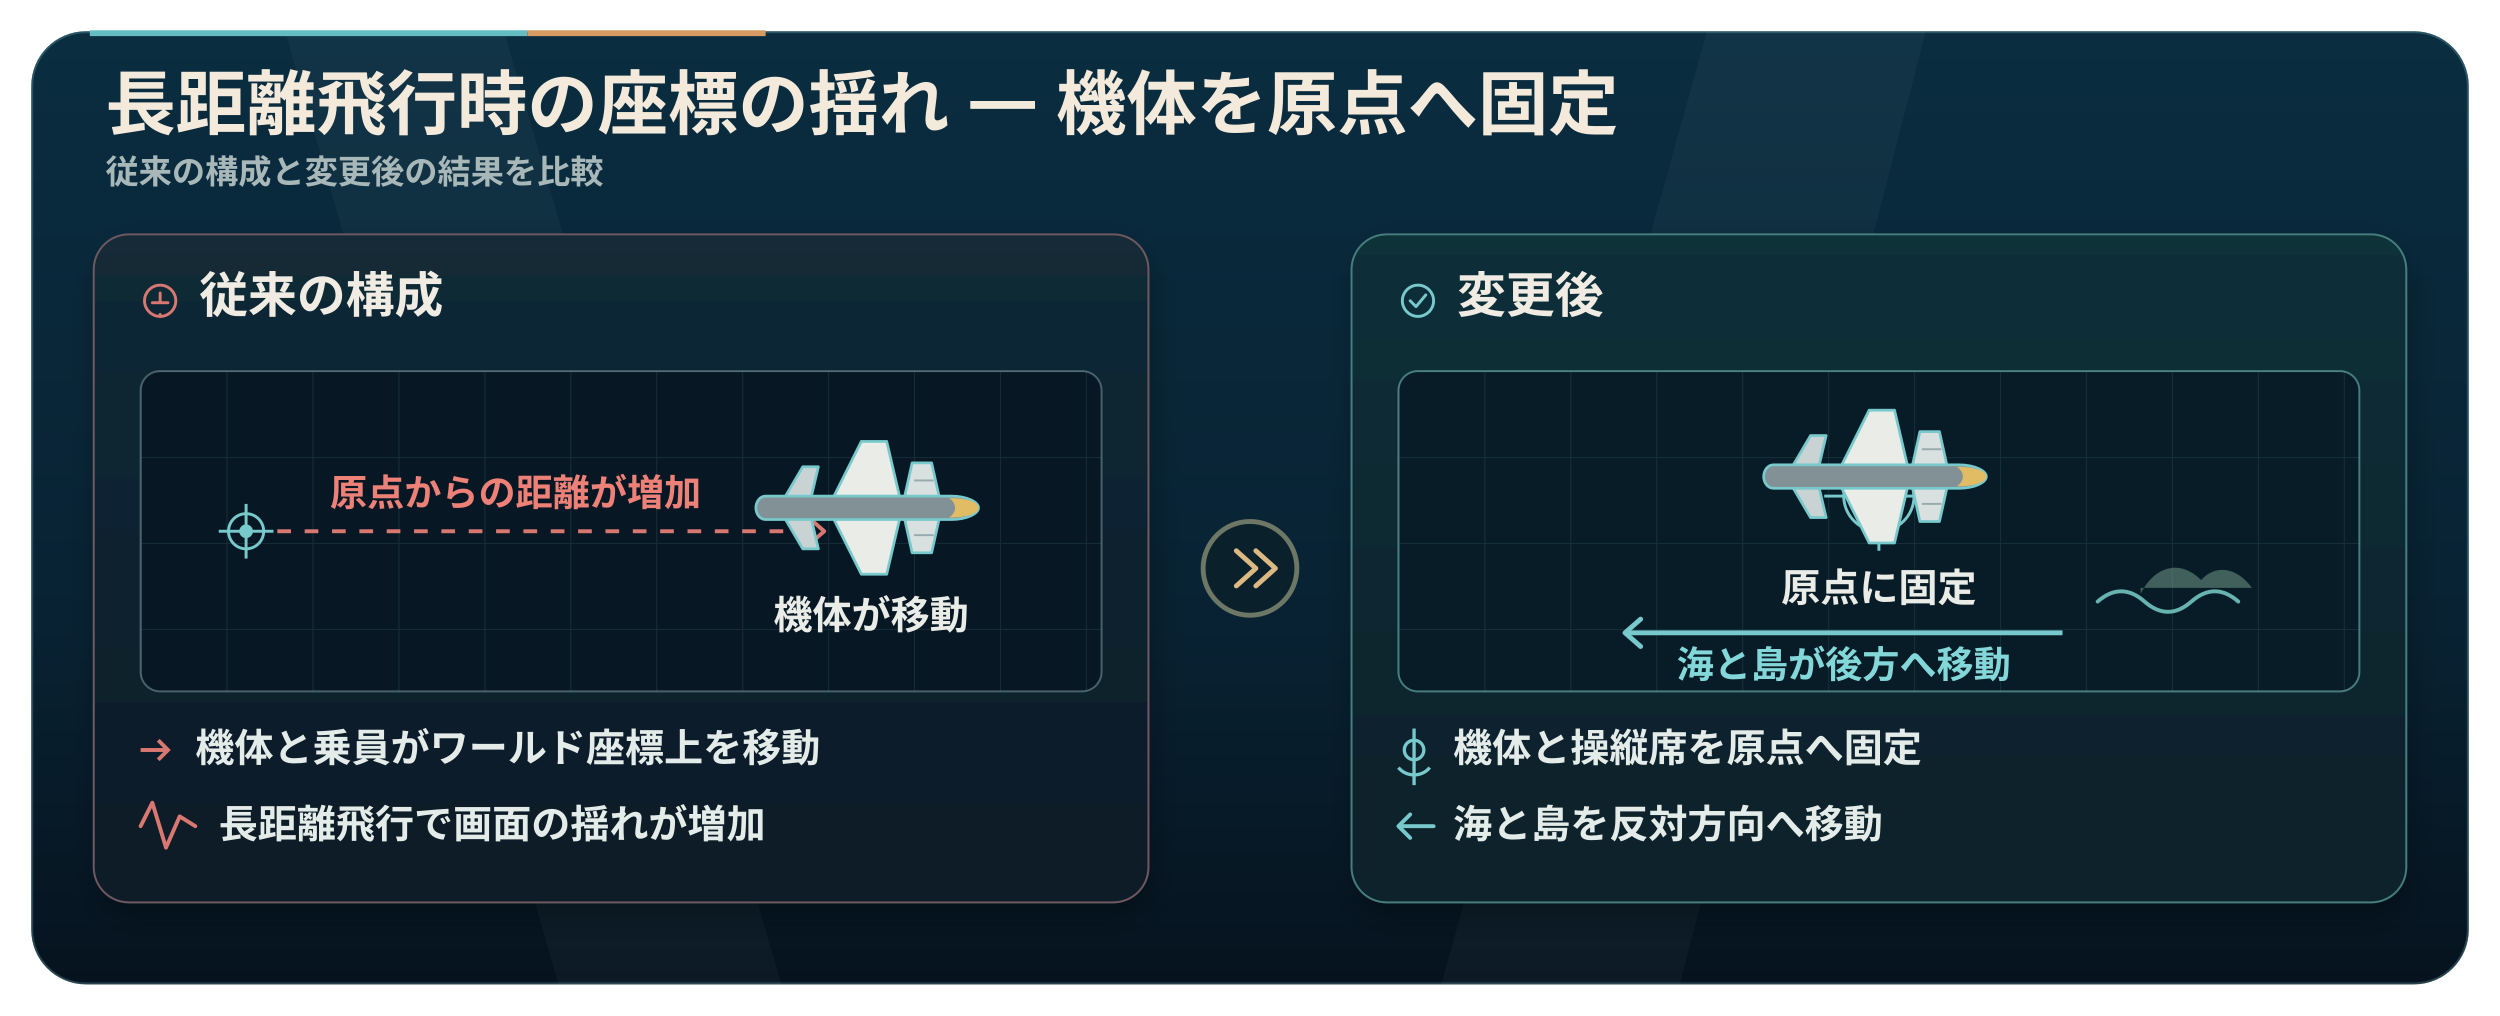
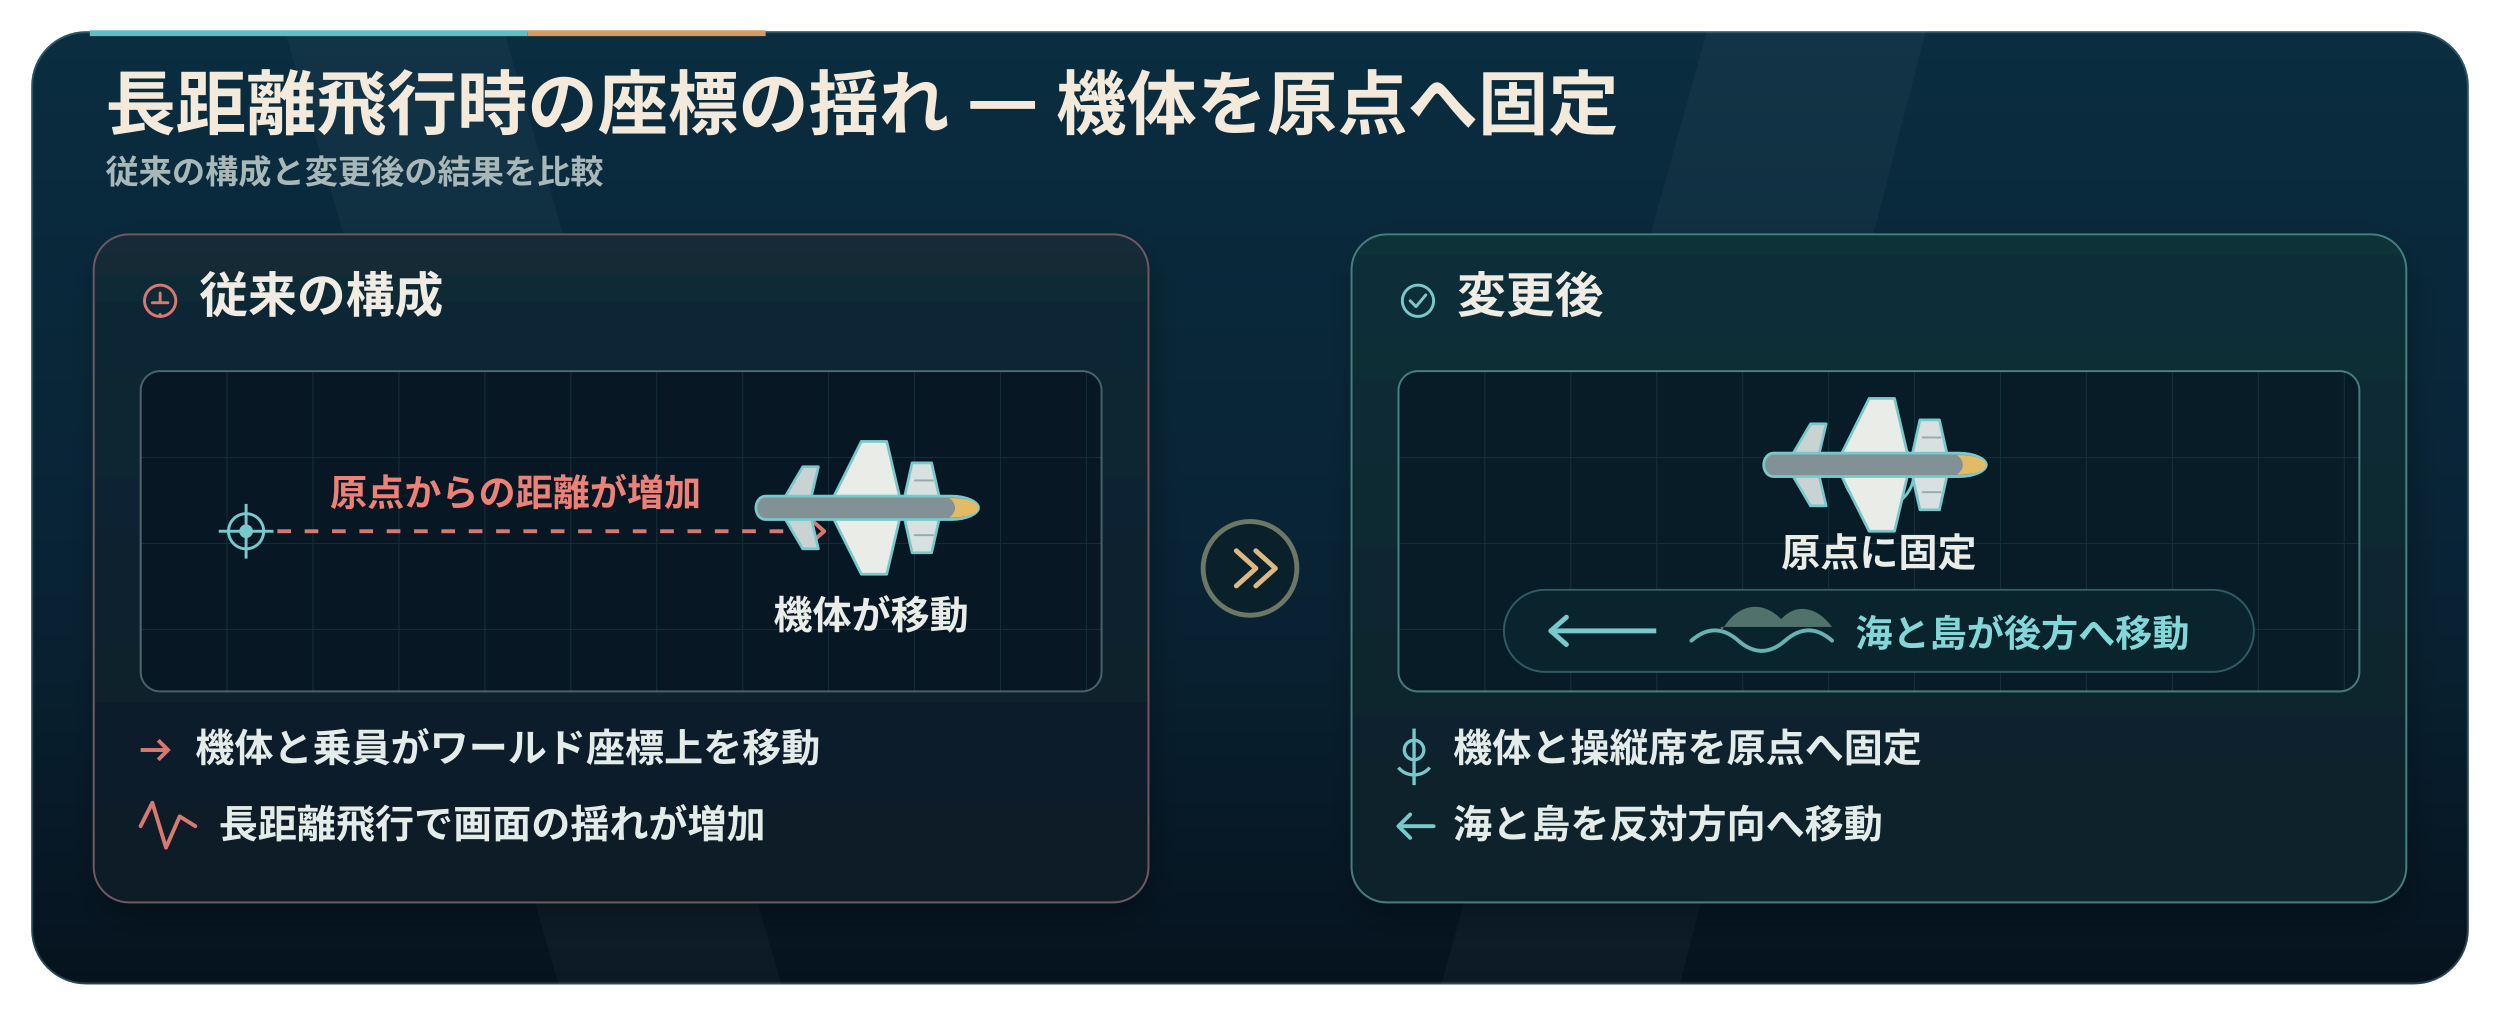
<svg xmlns="http://www.w3.org/2000/svg" width="1280" height="520" viewBox="0 0 1280 520" role="img" aria-labelledby="title desc">
  <defs>
    <linearGradient id="background" x1="0" y1="0" x2="0" y2="1">
      <stop stop-color="#0a2d40" />
      <stop offset=".62" stop-color="#082233" />
      <stop offset="1" stop-color="#06131e" />
    </linearGradient>
    <linearGradient id="beforeCard" x1="0" y1="0" x2="0" y2="1">
      <stop stop-color="#122a37" />
      <stop offset="1" stop-color="#0a1b26" />
    </linearGradient>
    <linearGradient id="afterCard" x1="0" y1="0" x2="0" y2="1">
      <stop stop-color="#0c3039" />
      <stop offset="1" stop-color="#082029" />
    </linearGradient>
    <pattern id="grid" width="44" height="44" patternUnits="userSpaceOnUse">
      <path d="M44 0H0V44" fill="none" stroke="#8fd4d7" stroke-opacity=".11" />
    </pattern>
    <filter id="shadow" x="-15%" y="-15%" width="130%" height="140%">
      <feDropShadow dy="7" stdDeviation="8" flood-color="#000" flood-opacity=".26" />
    </filter>
    <style>
      text{font-family:"Noto Sans JP","Yu Gothic UI","Segoe UI",sans-serif}
      .title{fill:#f4eadb;font-size:36px;font-weight:700}.sub{fill:#a8b8b9;font-size:17px;font-weight:600}
      .cardTitle{fill:#f0ece3;font-size:25px;font-weight:700}.label{fill:#e9ece7;font-size:20px;font-weight:650}
      .muted{fill:#aebbbc;font-size:18px;font-weight:550}.danger{fill:#ed8178;font-size:19px;font-weight:650}
      .accent{fill:#83d7d9;font-size:19px;font-weight:650}.fact{fill:#e4ecea;font-size:20px;font-weight:600}
    </style>
    <g id="ekranoplanTop" stroke="#78c9cc" stroke-width="1.4" stroke-linejoin="round">
      <path d="M-45-4L-35-21H-27L-31-4-20-3V3L-31 4-27 21H-35L-45 4Z" fill="#c9d3d4" />
      <path d="M-20-4L-5-34H8L15-4 25-3V3L15 4 8 34H-5L-20 4Z" fill="#e9ece7" />
      <path d="M17-5L21-23H31L35-5V5L31 23H21L17 5Z" fill="#d9e1e0" />
      <path d="M22-14H32M20-5H35M20 5H35M22 14H32" fill="none" stroke="#81989b" stroke-width="1" opacity=".75" />
      <path d="M-54-6H41C49-6 55-3 55 0S49 6 41 6H-54C-57 6-59 3-59 0S-57-6-54-6Z" fill="#829196" />
      <path d="M40-5C49-5 55-3 55 0S49 5 40 5C44 2 44-2 40-5Z" fill="#e2bb65" stroke="none" />
    </g>
  </defs>
  <rect x="16" y="16" width="1248" height="488" rx="28" fill="url(#background)" />
  <path d="M146 16h112l142 488H286zM874 16h112l-126 488H738z" fill="#d1f7f4" fill-opacity=".035" />
  <rect x="16.5" y="16.5" width="1247" height="487" rx="27.5" fill="none" stroke="#73aeb9" stroke-opacity=".31" />
  <path d="M46 17H270" stroke="#63bdc3" stroke-width="3" />
  <path d="M270 17H392" stroke="#d59b63" stroke-width="3" />
  <text x="54" y="66" class="title">長距離飛行時の座標の揺れ — 機体を原点へ固定</text>
  <text x="54" y="94" class="sub">従来の構成と変更後の結果を比較</text>
  <g filter="url(#shadow)">
    <rect x="48" y="120" width="540" height="342" rx="18" fill="url(#beforeCard)" stroke="#6f5960" />
    <rect x="692" y="120" width="540" height="342" rx="18" fill="url(#afterCard)" stroke="#467d7c" />
  </g>
  <g transform="translate(72 160)">
    <circle cx="10" cy="-6" r="8" fill="none" stroke="#d97871" stroke-width="1.5" />
    <path d="M10-10v5M10 1v1M6-5h8" fill="none" stroke="#d97871" stroke-width="1.5" stroke-linecap="round" />
    <text x="30" y="0" class="cardTitle">従来の構成</text>
  </g>
  <g transform="translate(716 160)">
    <circle cx="10" cy="-6" r="8" fill="none" stroke="#78c9cc" stroke-width="1.5" />
    <path d="M6-6l3 3 5-6" fill="none" stroke="#78c9cc" stroke-width="1.5" stroke-linecap="round" stroke-linejoin="round" />
    <text x="30" y="0" class="cardTitle">変更後</text>
  </g>
  <g transform="translate(72 190)">
    <rect width="492" height="164" rx="10" fill="#071824" stroke="#49616b" />
    <rect width="492" height="164" rx="10" fill="url(#grid)" />
    <g transform="translate(54 82)" fill="none" stroke="#78c9cc" stroke-width="1.5">
      <circle r="9" />
      <path d="M-14 0h28M0-14v28" />
    </g>
    <circle cx="54" cy="82" r="3.5" fill="#78c9cc" />
    <path d="M70 82H350" fill="none" stroke="#d97871" stroke-width="2" stroke-dasharray="7 7" />
    <path d="M342 75l8 7-8 7" fill="none" stroke="#d97871" stroke-width="2" stroke-linecap="round" stroke-linejoin="round" />
    <text x="192" y="69" class="danger" text-anchor="middle">原点からの距離が増加</text>
    <g transform="translate(374 70)">
      <use href="#ekranoplanTop" />
      <text x="0" y="62" class="label" text-anchor="middle">機体が移動</text>
    </g>
  </g>
  <g transform="translate(72 384)">
    <path d="M0 0h14" stroke="#d97871" stroke-width="2" />
    <path d="M9-5l5 5-5 5" fill="none" stroke="#d97871" stroke-width="2" />
    <text x="28" y="6" class="fact">機体と乗員がワールド座標上を移動</text>
    <path d="M0 39l6-12 7 23 7-16 8 5" fill="none" stroke="#d97871" stroke-width="2" stroke-linecap="round" stroke-linejoin="round" />
    <text x="40" y="45" class="fact">長距離飛行で画面の揺れが増加</text>
  </g>
  <g transform="translate(716 190)">
    <rect width="492" height="164" rx="10" fill="#071c26" stroke="#467d7c" />
    <rect width="492" height="164" rx="10" fill="url(#grid)" />
-     <g transform="translate(246 64)" fill="none" stroke="#78c9cc" stroke-width="1.5">
+     <g transform="translate(246 52)" fill="none" stroke="#78c9cc" stroke-width="1.5">
      <circle r="18" />
      <path d="M-28 0h56M0-28v56" />
    </g>
-     <circle cx="246" cy="64" r="4" fill="#dcb982" />
-     <g transform="translate(246 54)">
+     <circle cx="246" cy="52" r="4" fill="#dcb982" />
+     <g transform="translate(246 48)">
      <use href="#ekranoplanTop" />
-       <text x="0" y="64" class="label" text-anchor="middle">原点に固定</text>
+       <text x="0" y="52" class="label" text-anchor="middle">原点に固定</text>
    </g>
-     <g transform="translate(358 98)" fill="none" stroke="#67b3b0" stroke-width="2" stroke-linecap="round">
-       <path d="M0 20c8-7 16-7 24 0s16 7 24 0 16-7 24 0" />
-       <path d="M22 16c7-14 20-18 31-7 7-8 18-7 26 4H22Z" fill="#6d9181" fill-opacity=".58" stroke="none" />
+     <g transform="translate(54 112)">
+       <rect width="384" height="42" rx="21" fill="#09242d" stroke="#315a62" />
+       <path d="M78 21H24" fill="none" stroke="#78c9cc" stroke-width="2.5" />
+       <path d="M32 14l-8 7 8 7" fill="none" stroke="#78c9cc" stroke-width="2.5" stroke-linecap="round" stroke-linejoin="round" />
+       <g transform="translate(96 1)" fill="none" stroke="#67b3b0" stroke-width="2" stroke-linecap="round">
+         <path d="M0 25c8-7 16-7 24 0s16 7 24 0 16-7 24 0" />
+         <path d="M15 21c7-14 20-18 31-7 7-8 18-7 26 4H15Z" fill="#6d9181" fill-opacity=".72" stroke="none" />
+       </g>
+       <text x="180" y="29" class="accent">海と島が後方へ移動</text>
    </g>
-     <path d="M340 134H116" fill="none" stroke="#78c9cc" stroke-width="2.5" />
-     <path d="M124 127l-8 7 8 7" fill="none" stroke="#78c9cc" stroke-width="2.5" stroke-linecap="round" stroke-linejoin="round" />
-     <text x="228" y="157" class="accent" text-anchor="middle">海と島が後方へ移動</text>
  </g>
  <g transform="translate(716 384)">
    <g fill="none" stroke="#78c9cc" stroke-width="1.7">
      <circle cx="8" cy="0" r="5" />
      <path d="M8-11v29M0 9c4 5 12 5 16 0" />
    </g>
    <text x="28" y="6" class="fact">機体と操縦席を原点へ固定</text>
    <path d="M18 39H0M6 33l-6 6 6 6" fill="none" stroke="#78c9cc" stroke-width="2" stroke-linecap="round" stroke-linejoin="round" />
    <text x="28" y="45" class="fact">海と島を反対方向へ移動</text>
  </g>
  <g transform="translate(640 291)" fill="none" stroke="#dcb982" stroke-width="2.5" stroke-linecap="round" stroke-linejoin="round">
    <circle r="24" fill="#0a202a" stroke="#6d7765" />
    <path d="M-7-9l10 9-10 9M3-9l10 9-10 9" />
  </g>
</svg>
